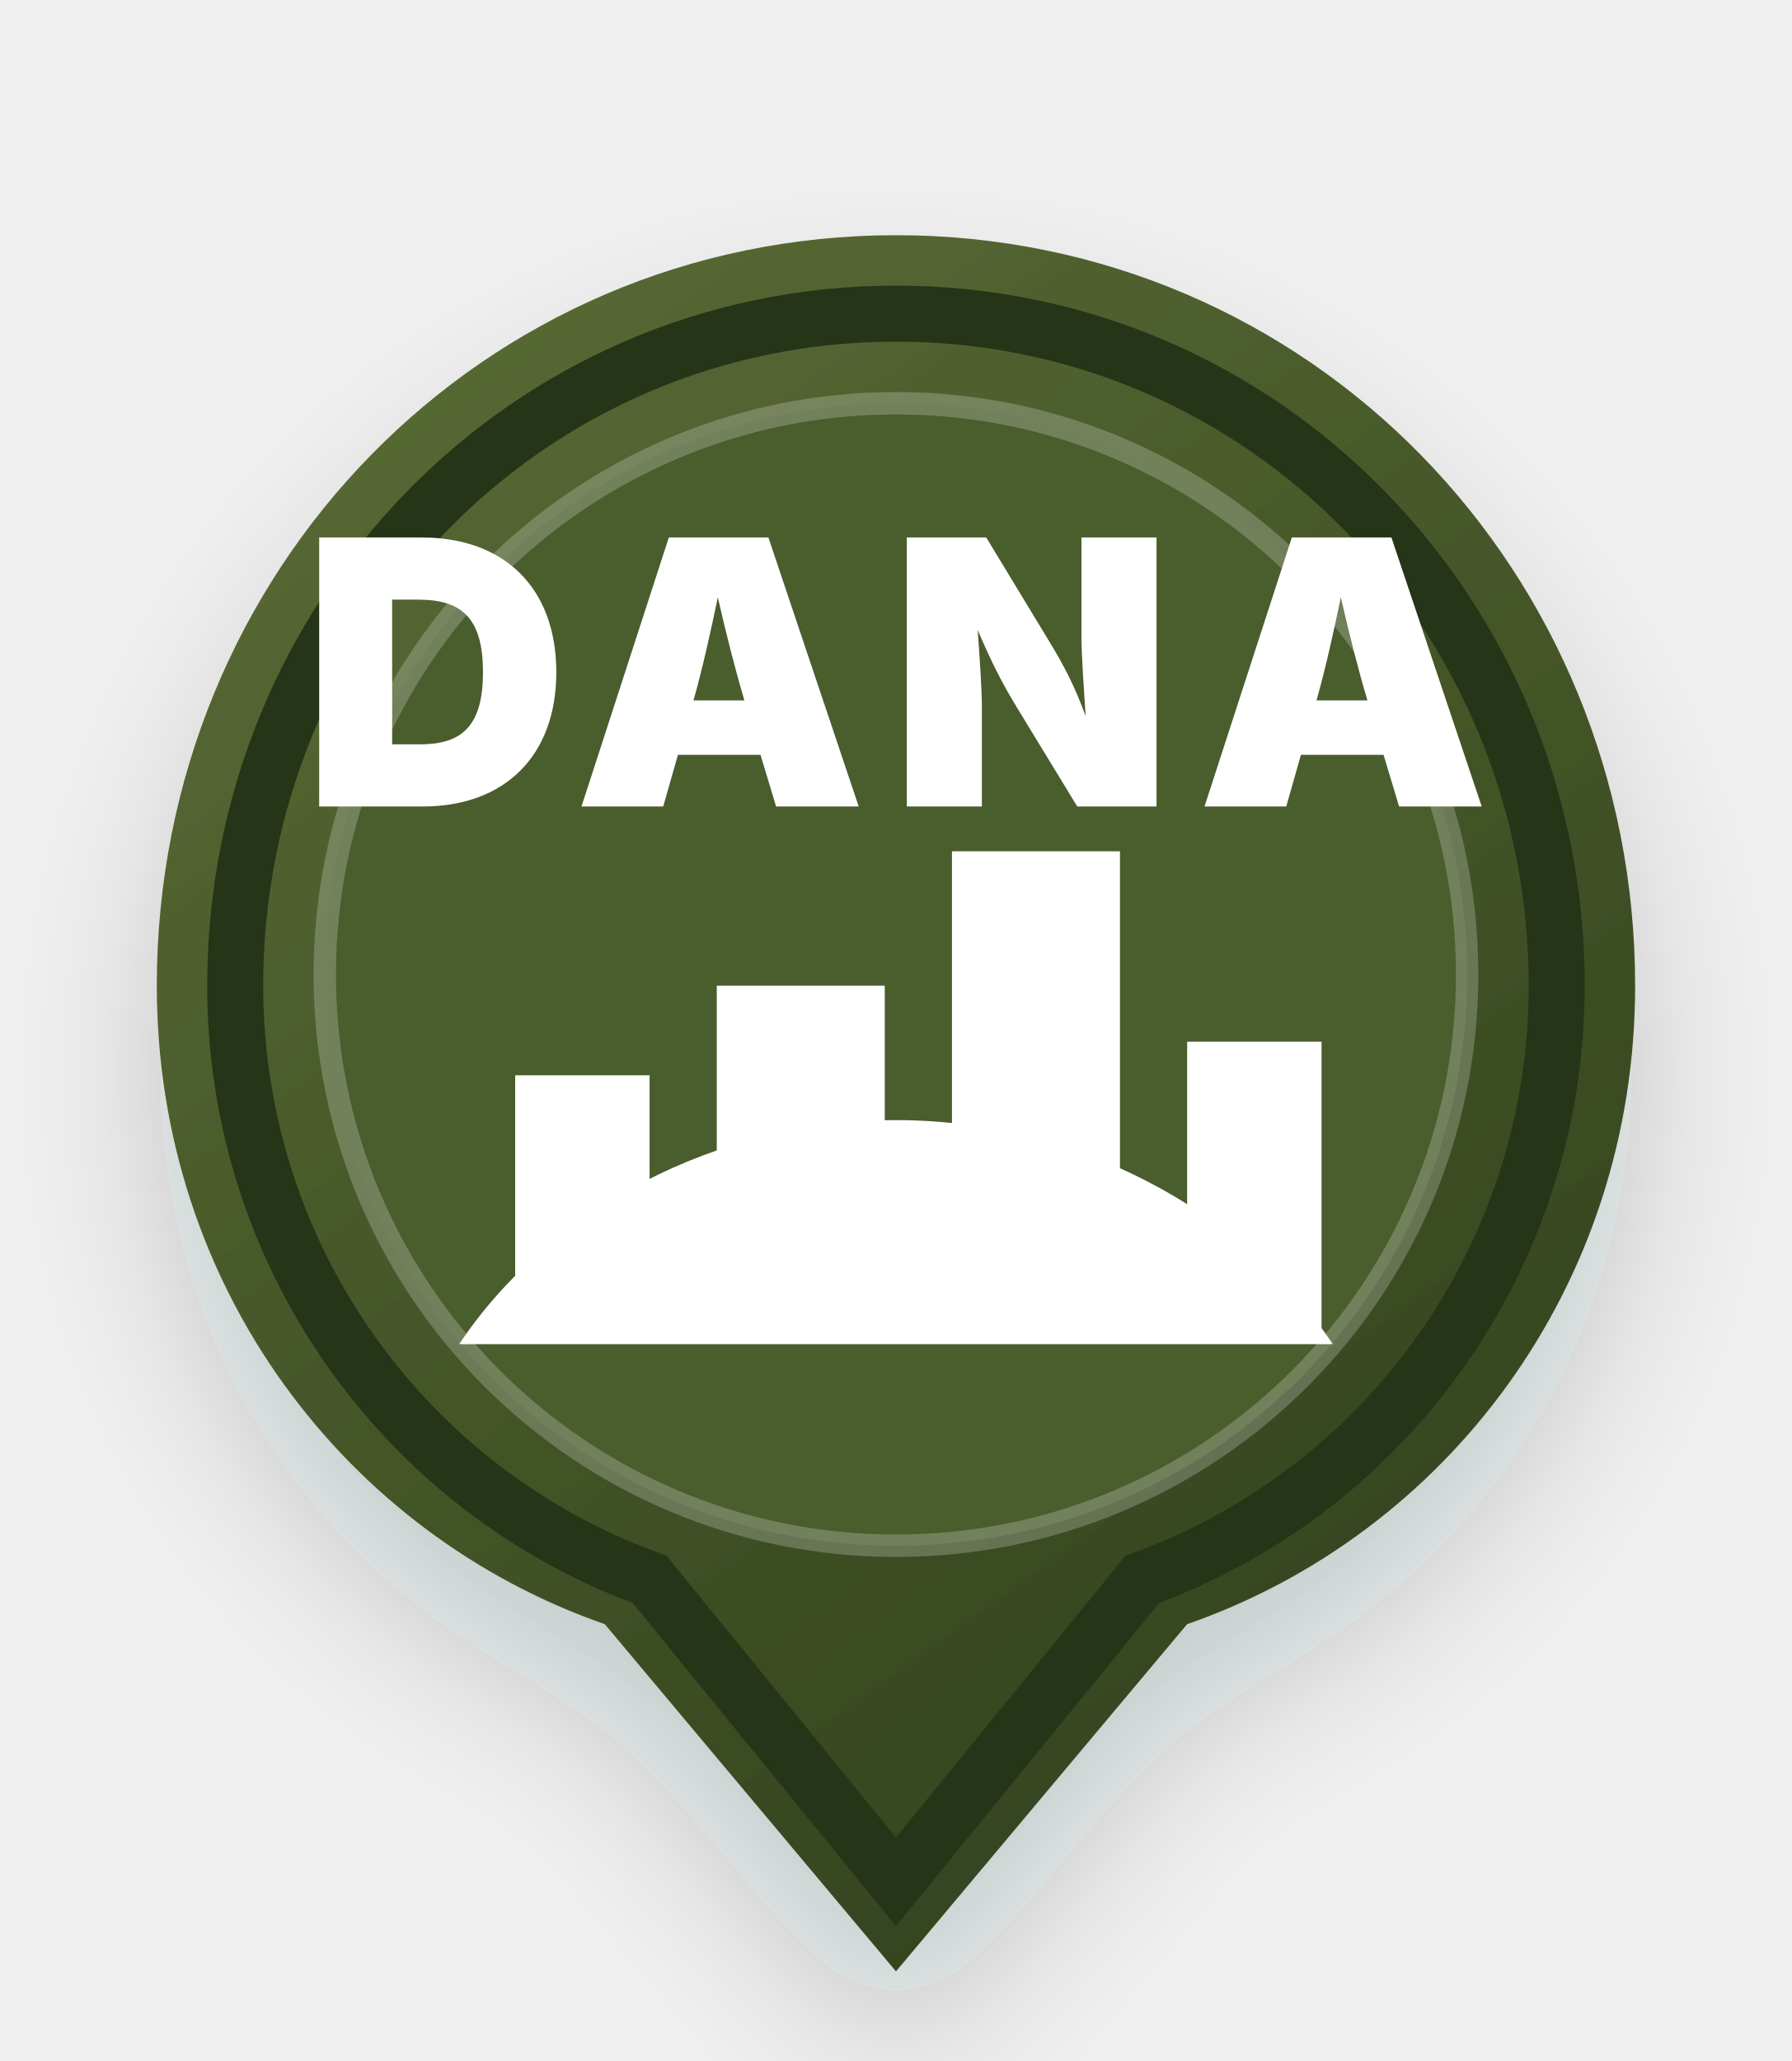
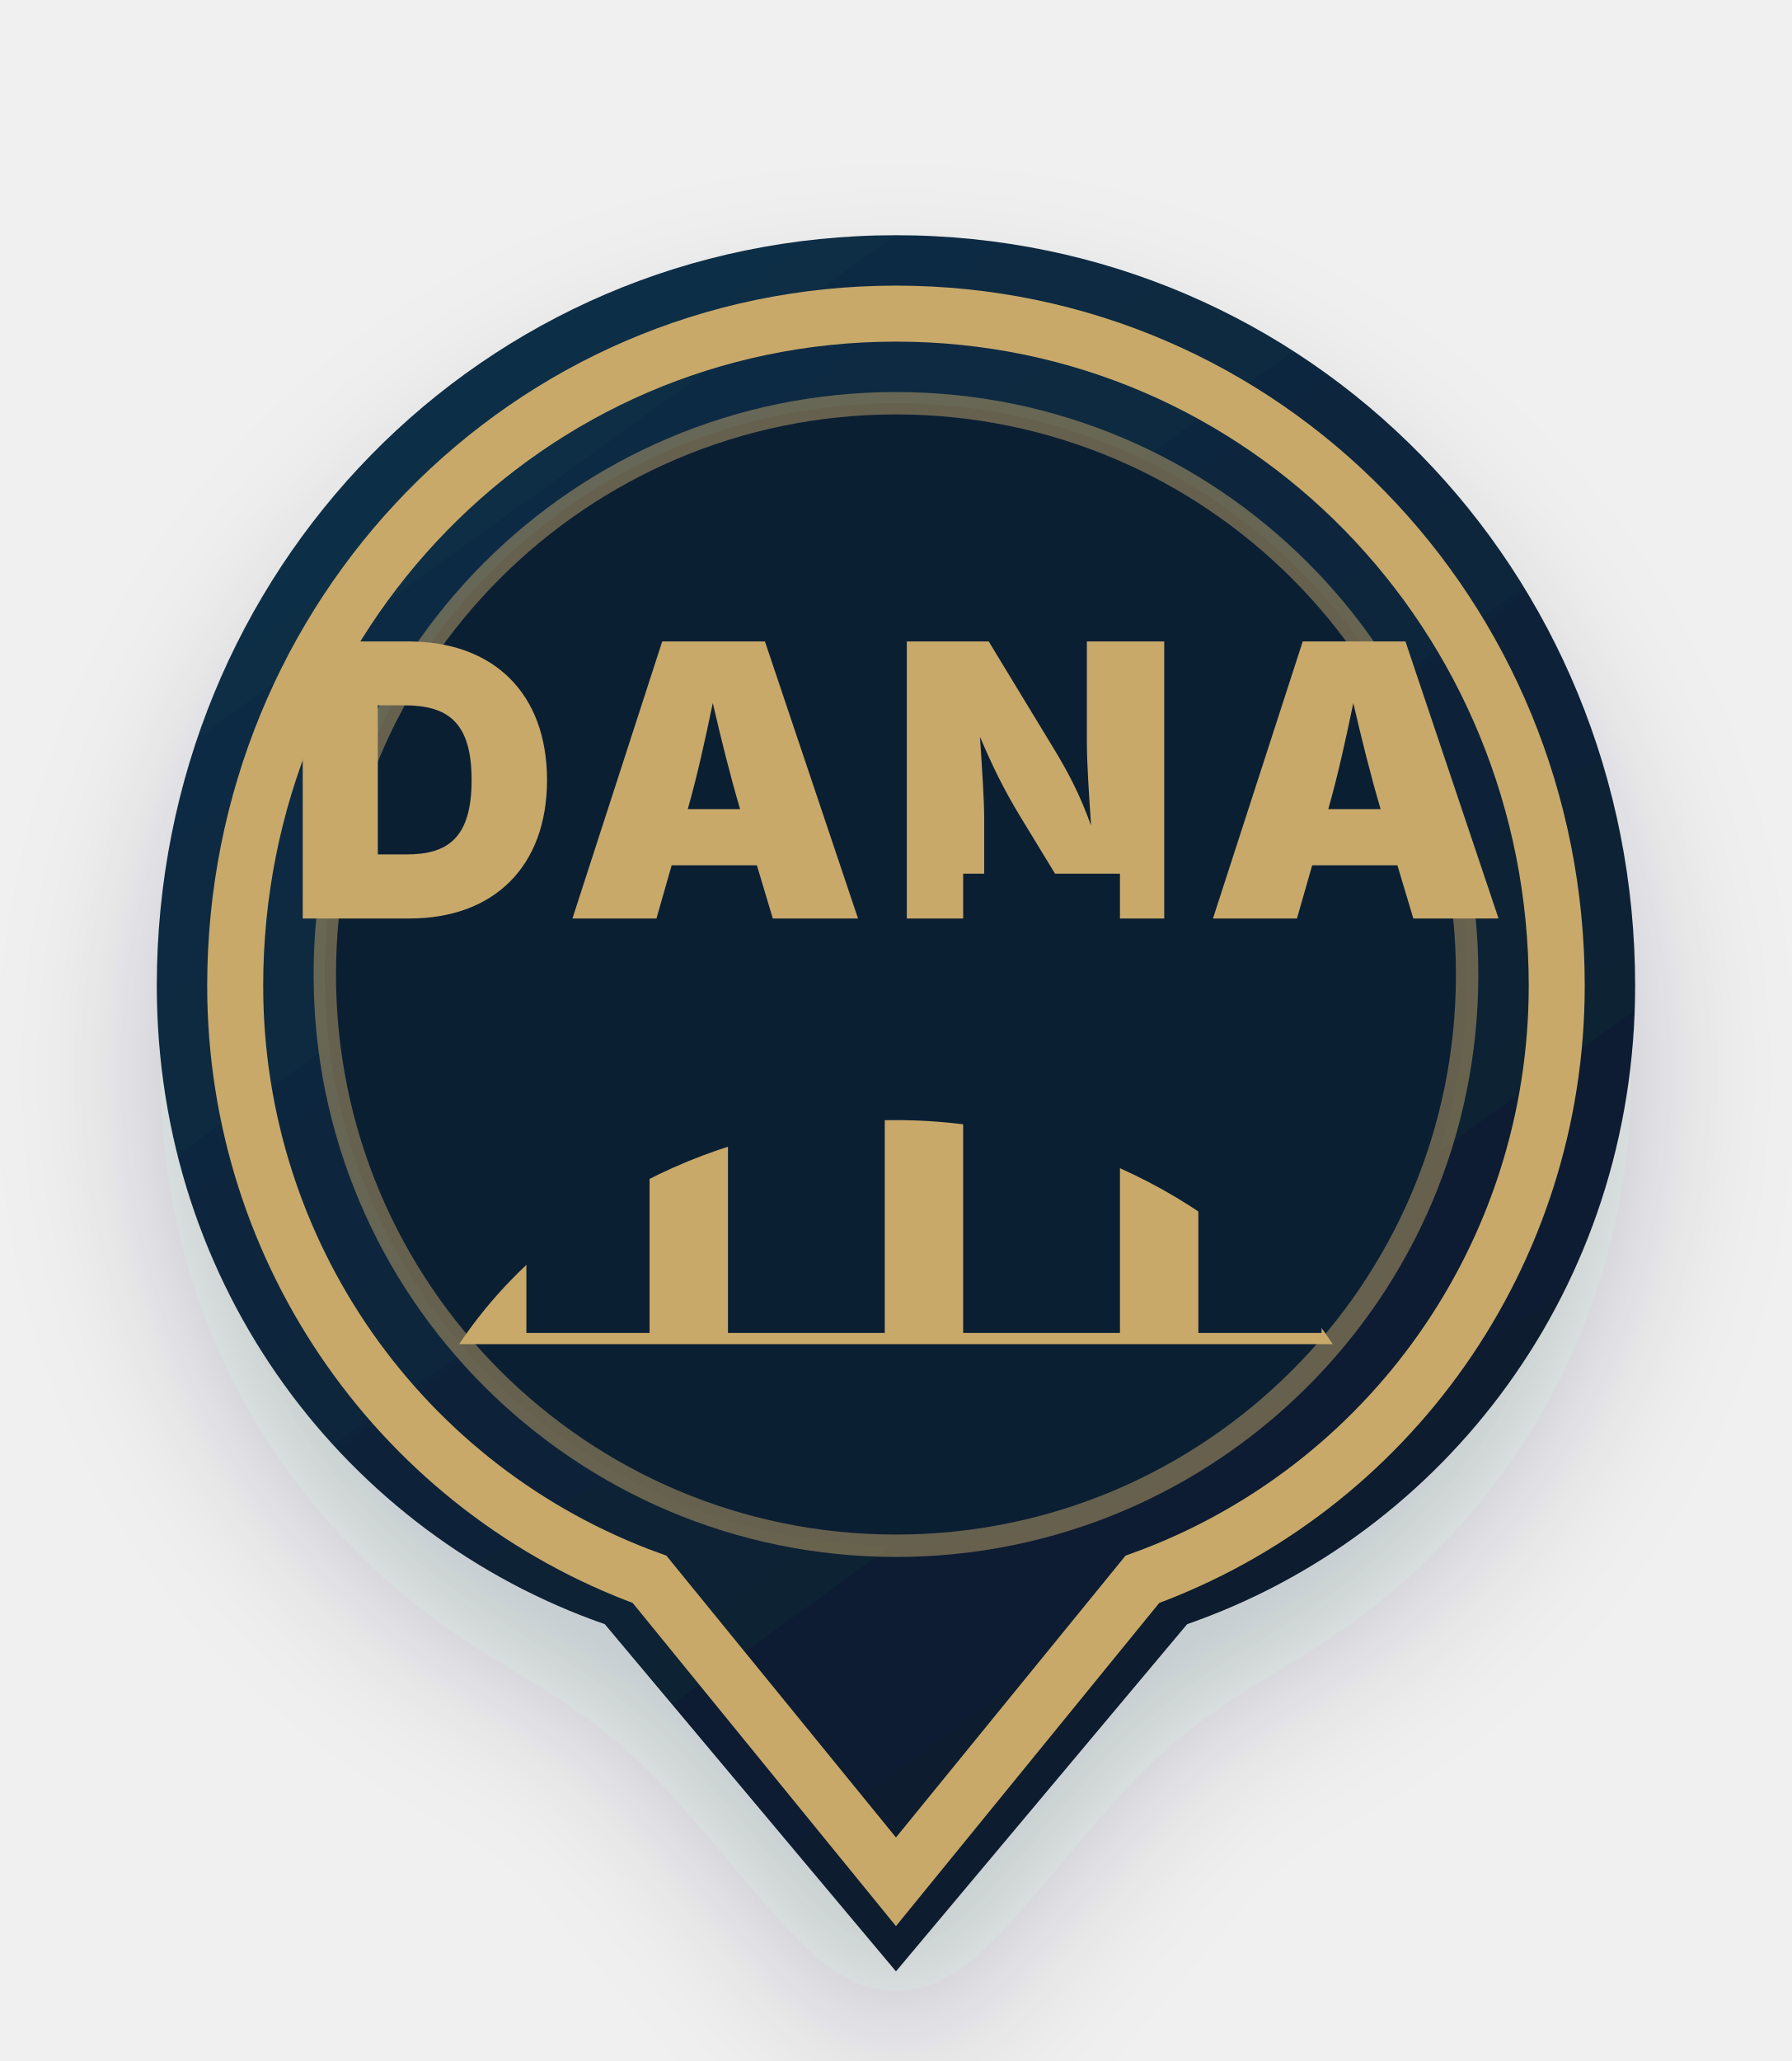
<svg xmlns="http://www.w3.org/2000/svg" viewBox="0 0 160 184" role="img" aria-label="DANA pin">
  <defs>
    <filter id="pinShadow" x="-25%" y="-18%" width="150%" height="140%">
-       <feDropShadow dx="0" dy="8" stdDeviation="7" flood-color="#0B1F33" flood-opacity=".18" />
+       <feDropShadow dx="0" dy="8" stdDeviation="7" flood-color="#0B1F33" flood-opacity=".2" />
    </filter>
-     <linearGradient id="green" x1="28" x2="126" y1="18" y2="154" gradientUnits="userSpaceOnUse">
-       <stop stop-color="#5B6C35" />
-       <stop offset="1" stop-color="#33431E" />
+     <linearGradient id="navy" x1="28" x2="126" y1="18" y2="154" gradientUnits="userSpaceOnUse">
+       <stop stop-color="#12314B" />
+       <stop offset="1" stop-color="#071A2B" />
    </linearGradient>
  </defs>
-   <path filter="url(#pinShadow)" d="M80 176 54 145C31 137 14 115 14 88 14 51 43 21 80 21s66 30 66 67c0 27-17 49-40 57L80 176Z" fill="url(#green)" />
-   <path d="M80 168 58 141C36 133 21 112 21 88c0-33 26-60 59-60s59 27 59 60c0 24-15 45-37 53L80 168Z" fill="none" stroke="#263418" stroke-width="5" />
-   <circle cx="80" cy="87" r="51" fill="#4A5D2D" stroke="rgba(255,255,255,.22)" stroke-width="2" />
-   <text x="80" y="72" text-anchor="middle" font-family="Inter, Arial, sans-serif" font-size="33" font-weight="900" fill="#FFFFFF" letter-spacing="2">DANA</text>
-   <path d="M41 120h78c-8-12-23-20-39-20s-31 8-39 20Z" fill="#FFFFFF" />
-   <path d="M46 119V96h12v23M64 119V88h15v31M85 119V76h15v43M106 119V93h12v26" fill="#FFFFFF" />
+   <path filter="url(#pinShadow)" d="M80 176 54 145C31 137 14 115 14 88 14 51 43 21 80 21s66 30 66 67c0 27-17 49-40 57L80 176Z" fill="url(#navy)" />
+   <path d="M80 168 58 141C36 133 21 112 21 88c0-33 26-60 59-60s59 27 59 60c0 24-15 45-37 53L80 168Z" fill="none" stroke="#C8A96A" stroke-width="5" />
+   <circle cx="80" cy="87" r="51" fill="#0B1F33" stroke="rgba(200,169,106,.48)" stroke-width="2" />
+   <text x="80" y="82" text-anchor="middle" font-family="Inter, Arial, sans-serif" font-size="34" font-weight="900" fill="#C8A96A" letter-spacing="2">DANA</text>
+   <path d="M41 120h78c-8-12-23-20-39-20s-31 8-39 20Z" fill="#C8A96A" />
+   <path d="M47 119V98h11v21M65 119V89h14v30M86 119V78h14v41M107 119V95h11v24" fill="#0B1F33" />
</svg>
